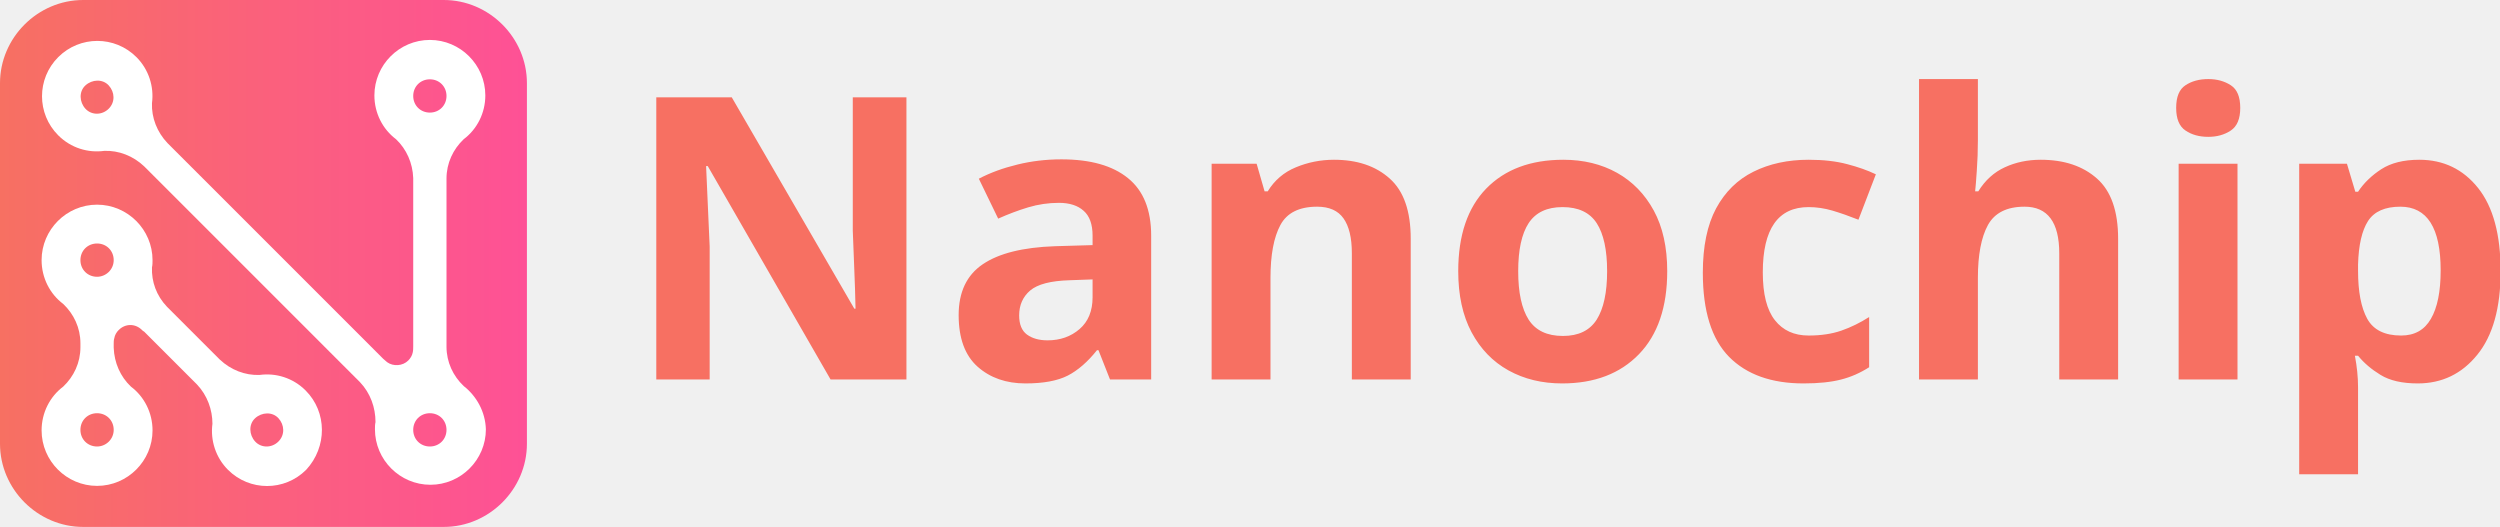
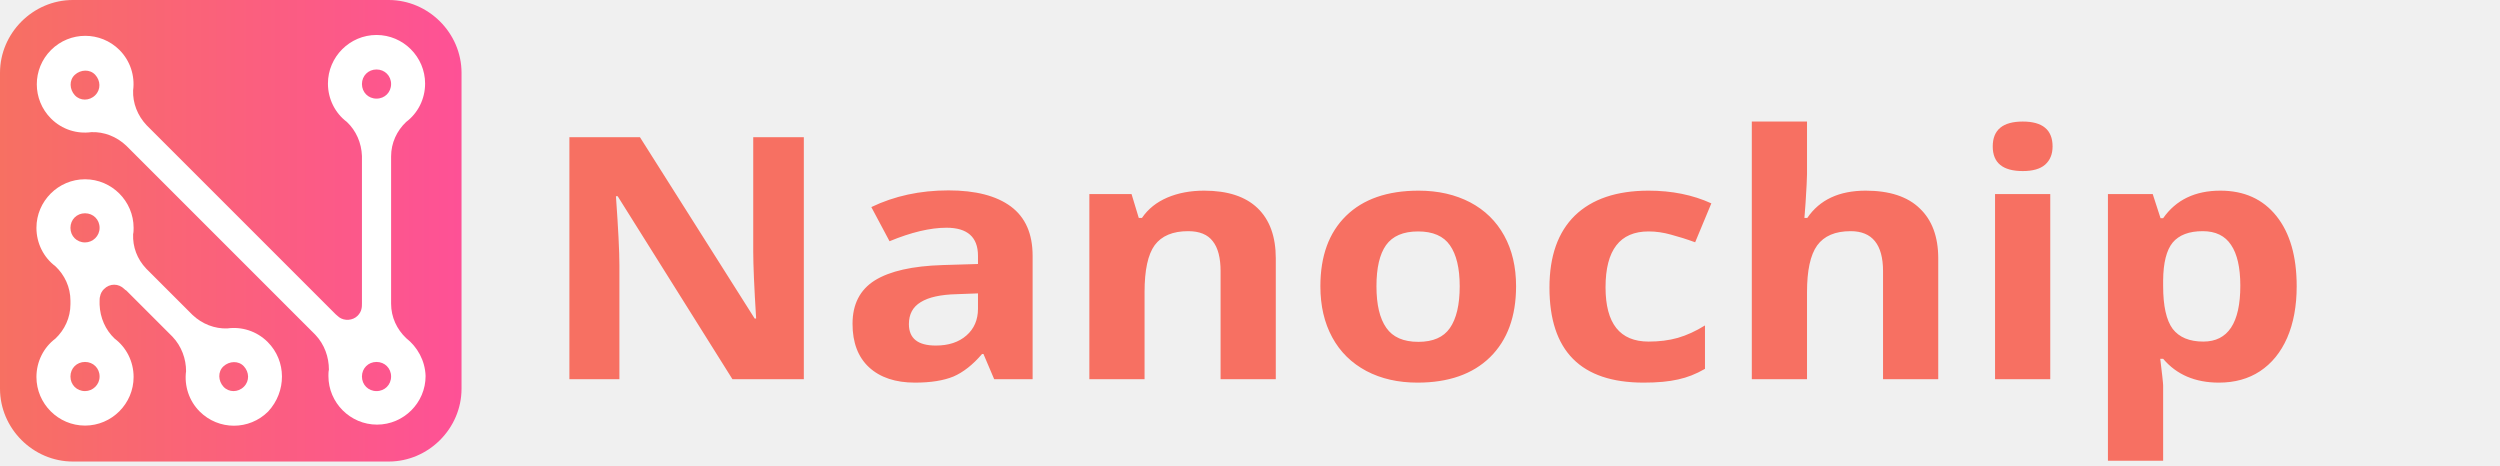
- <svg xmlns="http://www.w3.org/2000/svg" xmlns:xlink="http://www.w3.org/1999/xlink" height="60" width="284.671" version="1.1" id="Layer_1" x="0px" y="0px" viewBox="0 0 284.671 60" xml:space="preserve">
-   <defs id="defs20">
-     <linearGradient id="linearGradient6137">
-       <stop id="stop6139" offset="0" style="stop-color:#f77062;stop-opacity:1" />
-       <stop id="stop6141" offset="1" style="stop-color:#fe5196;stop-opacity:1" />
-     </linearGradient>
-     <linearGradient gradientUnits="userSpaceOnUse" y2="556.7" x2="274.6" y1="556.7" x1="179.6" id="linearGradient6143" xlink:href="#linearGradient6137" />
+ <svg xmlns="http://www.w3.org/2000/svg" style="isolation:isolate" viewBox="0 0 325 60.5" width="325" height="60.5">
+   <defs>
+     <clipPath id="_clipPath_5Qg3VDiZsfkO7STzmVnq1f0OP3jTTSuB">
+       <rect width="325" height="60.5" />
+     </clipPath>
  </defs>
-   <style type="text/css" id="style3">
- 	.st0{fill:#FF0000;}
- 	.st1{fill:#FFFFFF;}
- </style>
-   <g style="fill-opacity:1;fill:url(#linearGradient6143)" transform="matrix(0.6315789,0,0,0.6315789,-113.4316,-321.6)" id="XMLID_14_">
-     <path d="m 194.6,604.2 c -8.2,0 -15,-6.8 -15,-15 l 0,-65 c 0,-8.2 6.8,-15 15,-15 l 65,0 c 8.2,0 15,6.8 15,15 l 0,65 c 0,8.2 -6.8,15 -15,15 l -65,0 z" class="st0" id="XMLID_35_" style="fill:url(#linearGradient6143);fill-opacity:1" />
+   <g clip-path="url(#_clipPath_5Qg3VDiZsfkO7STzmVnq1f0OP3jTTSuB)">
+     <g>
+       <linearGradient id="_lgradient_2" x1="0" y1="0.5" x2="1" y2="0.5" gradientTransform="matrix(60,0,0,60,0,0)" gradientUnits="userSpaceOnUse">
+         <stop offset="0%" stop-opacity="1" style="stop-color:rgb(247,112,98)" />
+         <stop offset="100%" stop-opacity="1" style="stop-color:rgb(254,81,150)" />
+       </linearGradient>
+       <path d=" M 9.474 60 C 4.295 60 0 55.705 0 50.526 L 0 9.474 C 0 4.295 4.295 0 9.474 0 L 50.526 0 C 55.705 0 60 4.295 60 9.474 L 60 50.526 C 60 55.705 55.705 60 50.526 60 L 9.474 60 L 9.474 60 Z " fill="url(#_lgradient_2)" />
+     </g>
+     <g>
+       <path d=" M 52.8 43.958 C 51.6 42.821 50.842 41.242 50.842 39.474 L 50.842 39.474 L 50.842 20.337 L 50.842 20.337 C 50.842 18.568 51.6 16.989 52.8 15.853 C 54.316 14.716 55.263 12.884 55.263 10.863 C 55.263 7.389 52.421 4.547 48.947 4.547 C 45.474 4.547 42.632 7.389 42.632 10.863 C 42.632 12.884 43.579 14.716 45.095 15.853 C 46.295 16.989 46.989 18.568 47.053 20.274 L 47.053 20.274 L 47.053 39.411 L 47.053 39.411 C 47.053 39.663 47.053 39.916 46.989 40.168 C 46.926 40.484 46.737 40.8 46.484 41.053 C 45.853 41.684 44.779 41.747 44.084 41.242 C 43.958 41.116 43.768 40.989 43.642 40.863 L 43.642 40.863 L 19.074 16.295 L 19.074 16.295 C 17.874 15.032 17.242 13.389 17.305 11.747 C 17.558 9.853 16.926 7.895 15.537 6.505 C 13.074 4.042 9.095 4.042 6.632 6.505 C 4.168 8.968 4.168 12.947 6.632 15.411 C 8.084 16.863 10.042 17.432 11.874 17.179 C 13.516 17.116 15.158 17.747 16.421 18.947 L 16.421 18.947 L 40.989 43.516 L 40.989 43.516 C 42.189 44.779 42.758 46.421 42.758 48.063 C 42.695 48.316 42.695 48.632 42.695 48.884 C 42.695 52.358 45.537 55.2 49.011 55.2 C 52.484 55.2 55.326 52.358 55.326 48.884 C 55.263 46.863 54.253 45.095 52.8 43.958 L 52.8 43.958 Z  M 12.379 12.379 C 11.621 13.137 10.421 13.137 9.726 12.379 C 9.032 11.621 8.968 10.421 9.726 9.726 C 10.484 9.032 11.684 8.968 12.379 9.726 C 13.074 10.484 13.137 11.621 12.379 12.379 Z  M 48.947 9.032 C 50.021 9.032 50.842 9.853 50.842 10.926 C 50.842 12 50.021 12.821 48.947 12.821 C 47.874 12.821 47.053 12 47.053 10.926 C 47.053 9.853 47.874 9.032 48.947 9.032 Z  M 48.947 50.842 C 47.874 50.842 47.053 50.021 47.053 48.947 C 47.053 47.874 47.874 47.053 48.947 47.053 C 50.021 47.053 50.842 47.874 50.842 48.947 C 50.842 50.021 50.021 50.842 48.947 50.842 Z " fill="rgb(255,255,255)" />
+       <path d=" M 34.8 44.463 C 33.347 43.011 31.389 42.442 29.558 42.695 C 27.916 42.758 26.274 42.126 25.011 40.926 L 25.011 40.926 L 19.011 34.926 C 17.811 33.663 17.242 32.084 17.305 30.442 C 17.368 30.189 17.368 29.874 17.368 29.621 C 17.368 26.147 14.526 23.305 11.053 23.305 C 7.579 23.305 4.737 26.147 4.737 29.621 C 4.737 31.642 5.684 33.474 7.2 34.611 C 8.4 35.747 9.158 37.326 9.158 39.095 L 9.158 39.095 L 9.158 39.537 L 9.158 39.537 C 9.158 41.305 8.4 42.884 7.2 44.021 C 5.684 45.158 4.737 46.989 4.737 49.011 C 4.737 52.484 7.579 55.326 11.053 55.326 C 14.526 55.326 17.368 52.484 17.368 49.011 C 17.368 46.989 16.421 45.158 14.905 44.021 C 13.705 42.884 13.011 41.305 12.947 39.6 L 12.947 39.6 L 12.947 39.158 L 12.947 39.158 C 12.947 38.968 12.947 38.716 13.011 38.526 C 13.074 38.147 13.263 37.832 13.516 37.579 C 14.274 36.821 15.411 36.821 16.168 37.579 C 16.232 37.642 16.295 37.705 16.421 37.768 L 16.421 37.768 L 22.421 43.768 C 23.621 45.032 24.189 46.674 24.189 48.253 C 23.937 50.147 24.568 52.105 25.958 53.495 C 28.421 55.958 32.4 55.958 34.863 53.495 C 37.263 50.905 37.263 46.926 34.8 44.463 L 34.8 44.463 Z  M 11.053 50.842 C 9.979 50.842 9.158 50.021 9.158 48.947 C 9.158 47.874 9.979 47.053 11.053 47.053 C 12.126 47.053 12.947 47.874 12.947 48.947 C 12.947 50.021 12.063 50.842 11.053 50.842 Z  M 11.053 31.516 C 9.979 31.516 9.158 30.695 9.158 29.621 C 9.158 28.547 9.979 27.726 11.053 27.726 C 12.126 27.726 12.947 28.547 12.947 29.621 C 12.947 30.695 12.063 31.516 11.053 31.516 Z  M 31.705 50.274 C 30.947 51.032 29.747 51.032 29.053 50.274 C 28.358 49.516 28.295 48.316 29.053 47.621 C 29.811 46.926 31.011 46.863 31.705 47.621 C 32.4 48.379 32.463 49.516 31.705 50.274 Z " fill="rgb(255,255,255)" />
+     </g>
+     <g transform="matrix(2.405,0,0,2.203,69.7,2.2)">
+       <text transform="matrix(1,0,0,1,0,21.377)" style="font-family:&quot;Open Sans&quot;;font-weight:700;font-size:20px;font-style:normal;fill:#F77062;stroke:none;">Nanochip</text>
+     </g>
  </g>
-   <g transform="matrix(0.6315789,0,0,0.6315789,-113.4316,-321.6)" id="XMLID_2_">
-     <path d="m 263.2,578.8 c -1.9,-1.8 -3.1,-4.3 -3.1,-7.1 l 0,0 0,-30.3 0,0 c 0,-2.8 1.2,-5.3 3.1,-7.1 2.4,-1.8 3.9,-4.7 3.9,-7.9 0,-5.5 -4.5,-10 -10,-10 -5.5,0 -10,4.5 -10,10 0,3.2 1.5,6.1 3.9,7.9 1.9,1.8 3,4.3 3.1,7 l 0,0 0,30.3 0,0 c 0,0.4 0,0.8 -0.1,1.2 -0.1,0.5 -0.4,1 -0.8,1.4 -1,1 -2.7,1.1 -3.8,0.3 -0.2,-0.2 -0.5,-0.4 -0.7,-0.6 l 0,0 -38.9,-38.9 0,0 c -1.9,-2 -2.9,-4.6 -2.8,-7.2 0.4,-3 -0.6,-6.1 -2.8,-8.3 -3.9,-3.9 -10.2,-3.9 -14.1,0 -3.9,3.9 -3.9,10.2 0,14.1 2.3,2.3 5.4,3.2 8.3,2.8 2.6,-0.1 5.2,0.9 7.2,2.8 l 0,0 38.9,38.9 0,0 c 1.9,2 2.8,4.6 2.8,7.2 -0.1,0.4 -0.1,0.9 -0.1,1.3 0,5.5 4.5,10 10,10 5.5,0 10,-4.5 10,-10 -0.1,-3.2 -1.7,-6 -4,-7.8 z m -64,-50 c -1.2,1.2 -3.1,1.2 -4.2,0 -1.1,-1.2 -1.2,-3.1 0,-4.2 1.2,-1.1 3.1,-1.2 4.2,0 1.1,1.2 1.2,3 0,4.2 z m 57.9,-5.3 c 1.7,0 3,1.3 3,3 0,1.7 -1.3,3 -3,3 -1.7,0 -3,-1.3 -3,-3 0,-1.7 1.3,-3 3,-3 z m 0,66.2 c -1.7,0 -3,-1.3 -3,-3 0,-1.7 1.3,-3 3,-3 1.7,0 3,1.3 3,3 0,1.7 -1.3,3 -3,3 z" class="st1" id="XMLID_8_" style="fill:#ffffff" />
-     <path d="m 234.7,579.6 c -2.3,-2.3 -5.4,-3.2 -8.3,-2.8 -2.6,0.1 -5.2,-0.9 -7.2,-2.8 l 0,0 -9.5,-9.5 c -1.9,-2 -2.8,-4.5 -2.7,-7.1 0.1,-0.4 0.1,-0.9 0.1,-1.3 0,-5.5 -4.5,-10 -10,-10 -5.5,0 -10,4.5 -10,10 0,3.2 1.5,6.1 3.9,7.9 1.9,1.8 3.1,4.3 3.1,7.1 l 0,0 0,0.7 0,0 c 0,2.8 -1.2,5.3 -3.1,7.1 -2.4,1.8 -3.9,4.7 -3.9,7.9 0,5.5 4.5,10 10,10 5.5,0 10,-4.5 10,-10 0,-3.2 -1.5,-6.1 -3.9,-7.9 -1.9,-1.8 -3,-4.3 -3.1,-7 l 0,0 0,-0.7 0,0 c 0,-0.3 0,-0.7 0.1,-1 0.1,-0.6 0.4,-1.1 0.8,-1.5 1.2,-1.2 3,-1.2 4.2,0 0.1,0.1 0.2,0.2 0.4,0.3 l 0,0 9.5,9.5 c 1.9,2 2.8,4.6 2.8,7.1 -0.4,3 0.6,6.1 2.8,8.3 3.9,3.9 10.2,3.9 14.1,0 3.8,-4.1 3.8,-10.4 -0.1,-14.3 z m -37.6,10.1 c -1.7,0 -3,-1.3 -3,-3 0,-1.7 1.3,-3 3,-3 1.7,0 3,1.3 3,3 0,1.7 -1.4,3 -3,3 z m 0,-30.6 c -1.7,0 -3,-1.3 -3,-3 0,-1.7 1.3,-3 3,-3 1.7,0 3,1.3 3,3 0,1.7 -1.4,3 -3,3 z m 32.7,29.7 c -1.2,1.2 -3.1,1.2 -4.2,0 -1.1,-1.2 -1.2,-3.1 0,-4.2 1.2,-1.1 3.1,-1.2 4.2,0 1.1,1.2 1.2,3 0,4.2 z" class="st1" id="XMLID_3_" style="fill:#ffffff" />
-   </g>
-   <text id="text6120" y="43.208" x="70.684" style="font-style:normal;font-variant:normal;font-weight:bold;font-stretch:normal;font-size:45px;line-height:125%;font-family:'Fira Code';-inkscape-font-specification:'Fira Code, Bold';text-align:start;letter-spacing:0px;word-spacing:0px;writing-mode:lr-tb;text-anchor:start;fill:#f77062;fill-opacity:1;stroke:none;stroke-width:1px;stroke-linecap:butt;stroke-linejoin:miter;stroke-opacity:1;" xml:space="preserve">
-     <tspan y="43.208" x="70.684" id="tspan6122">Nanochip</tspan>
-   </text>
</svg>
